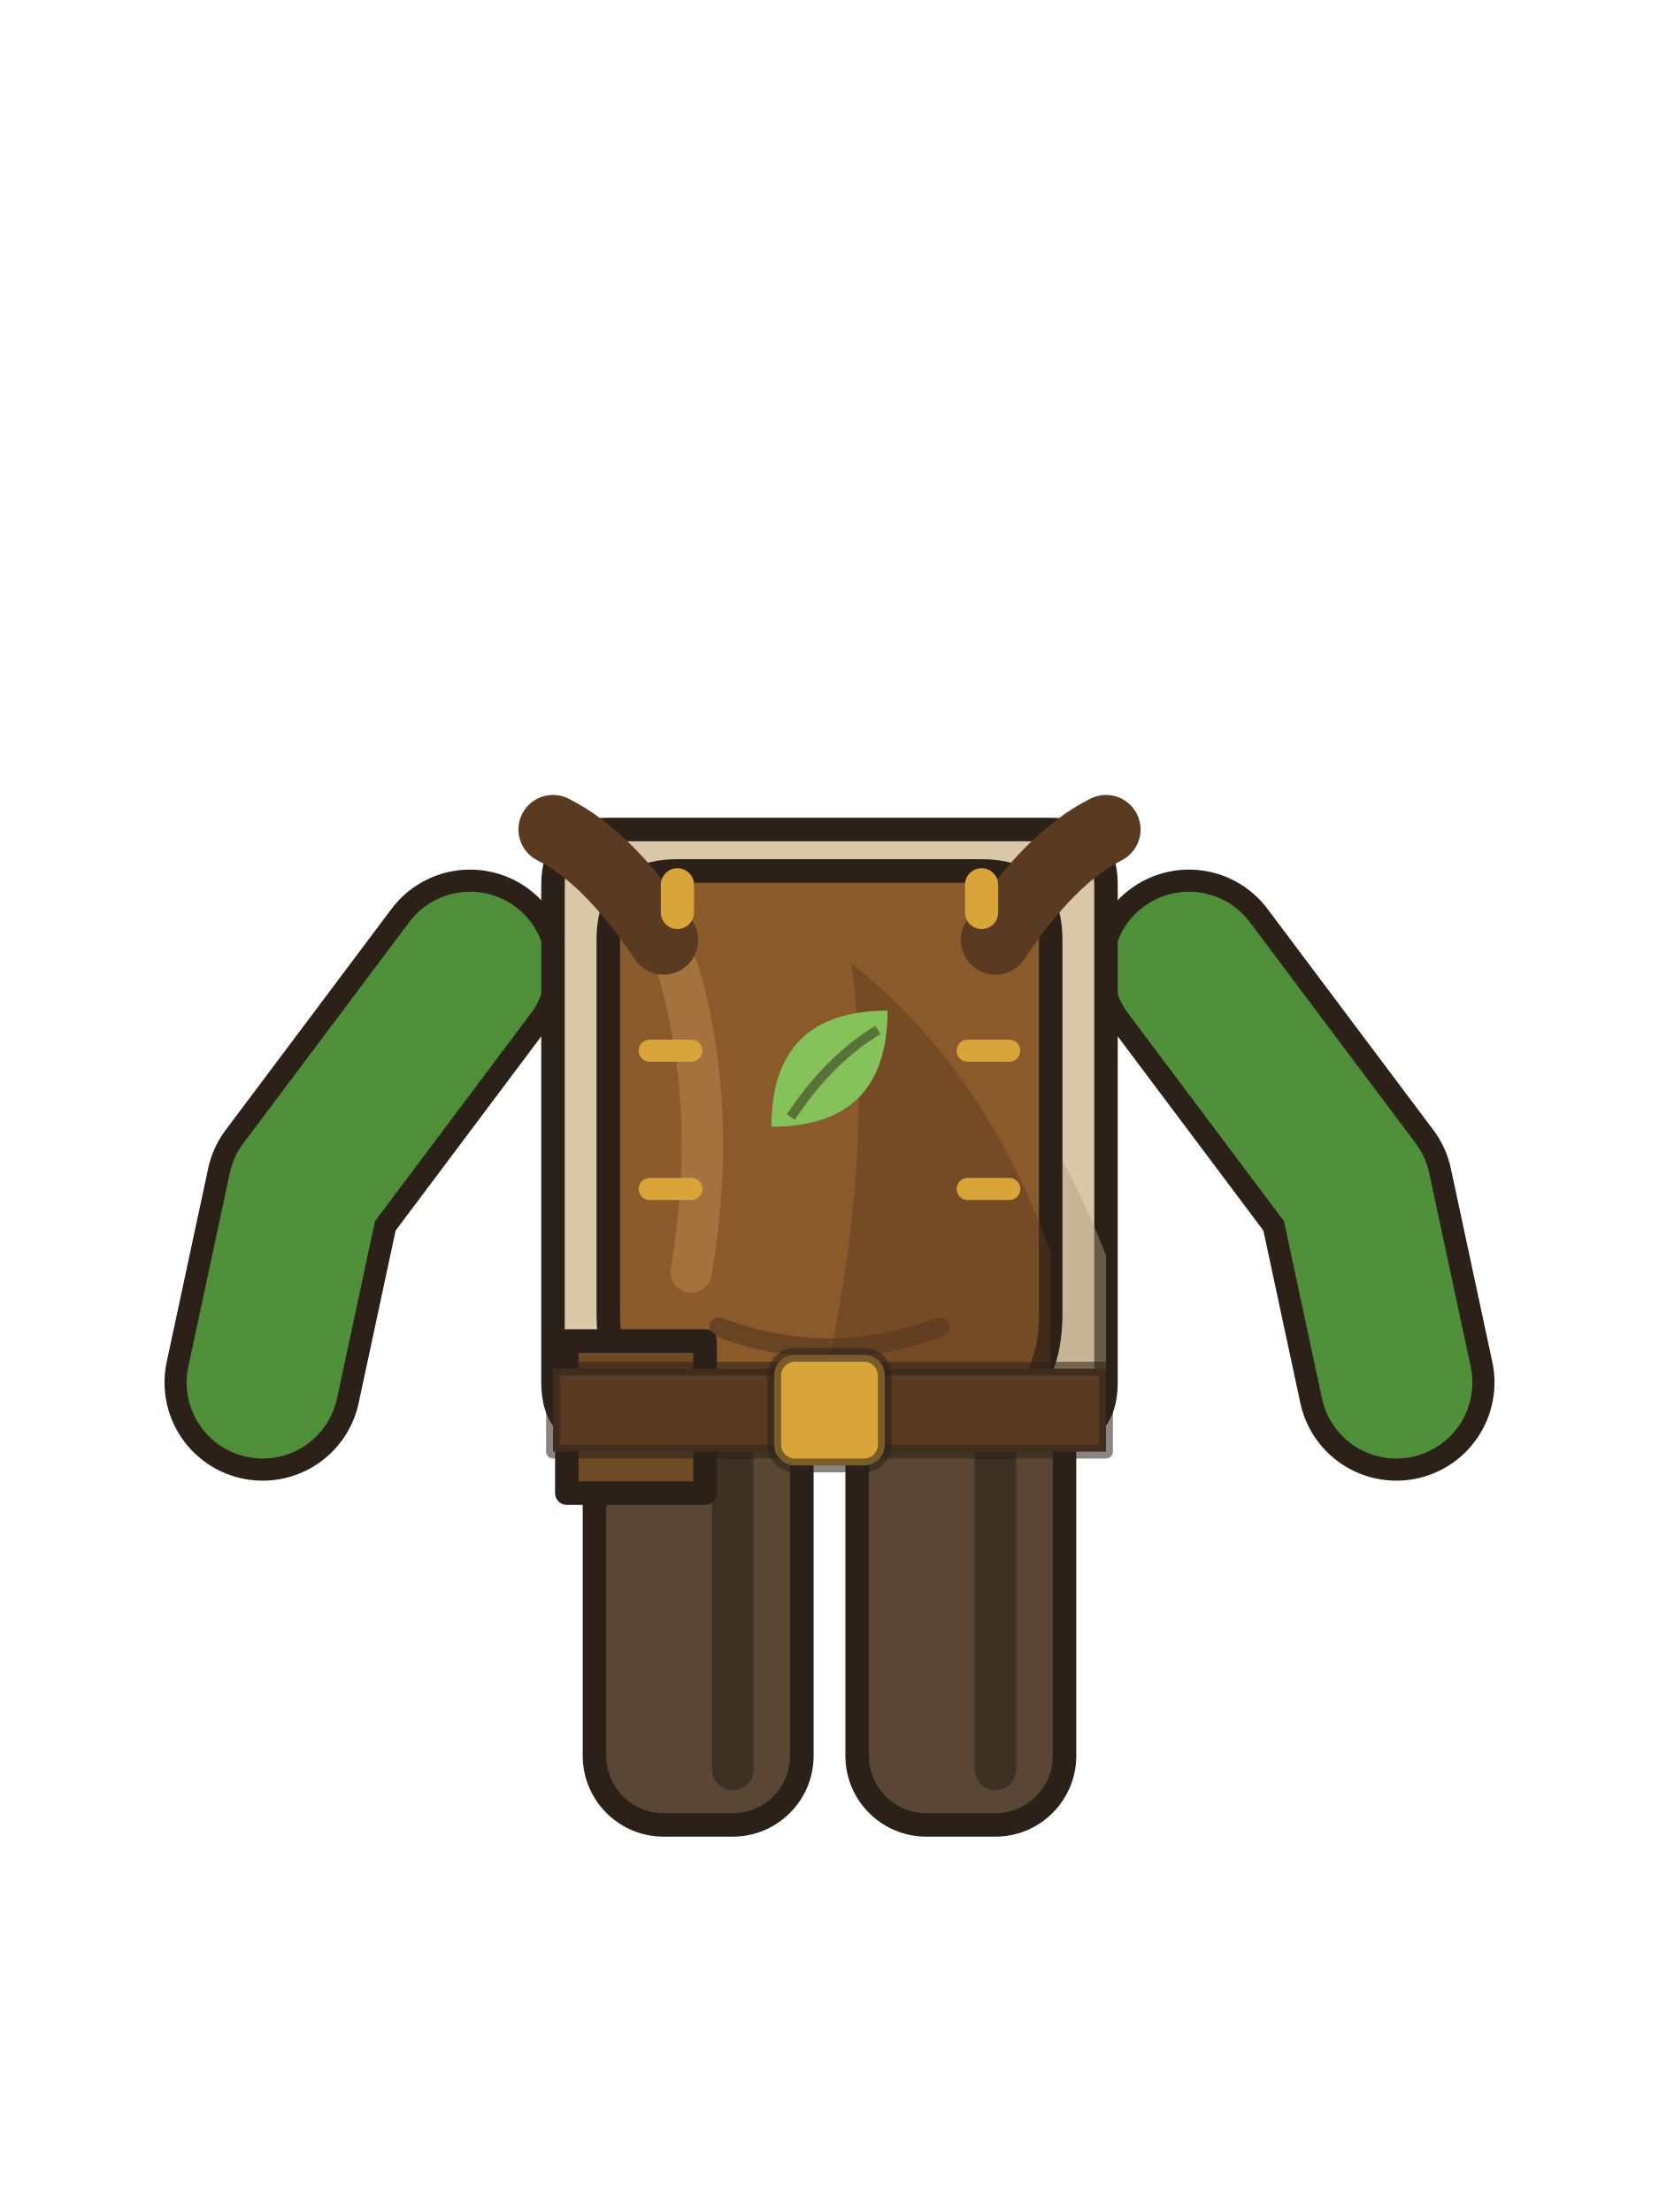
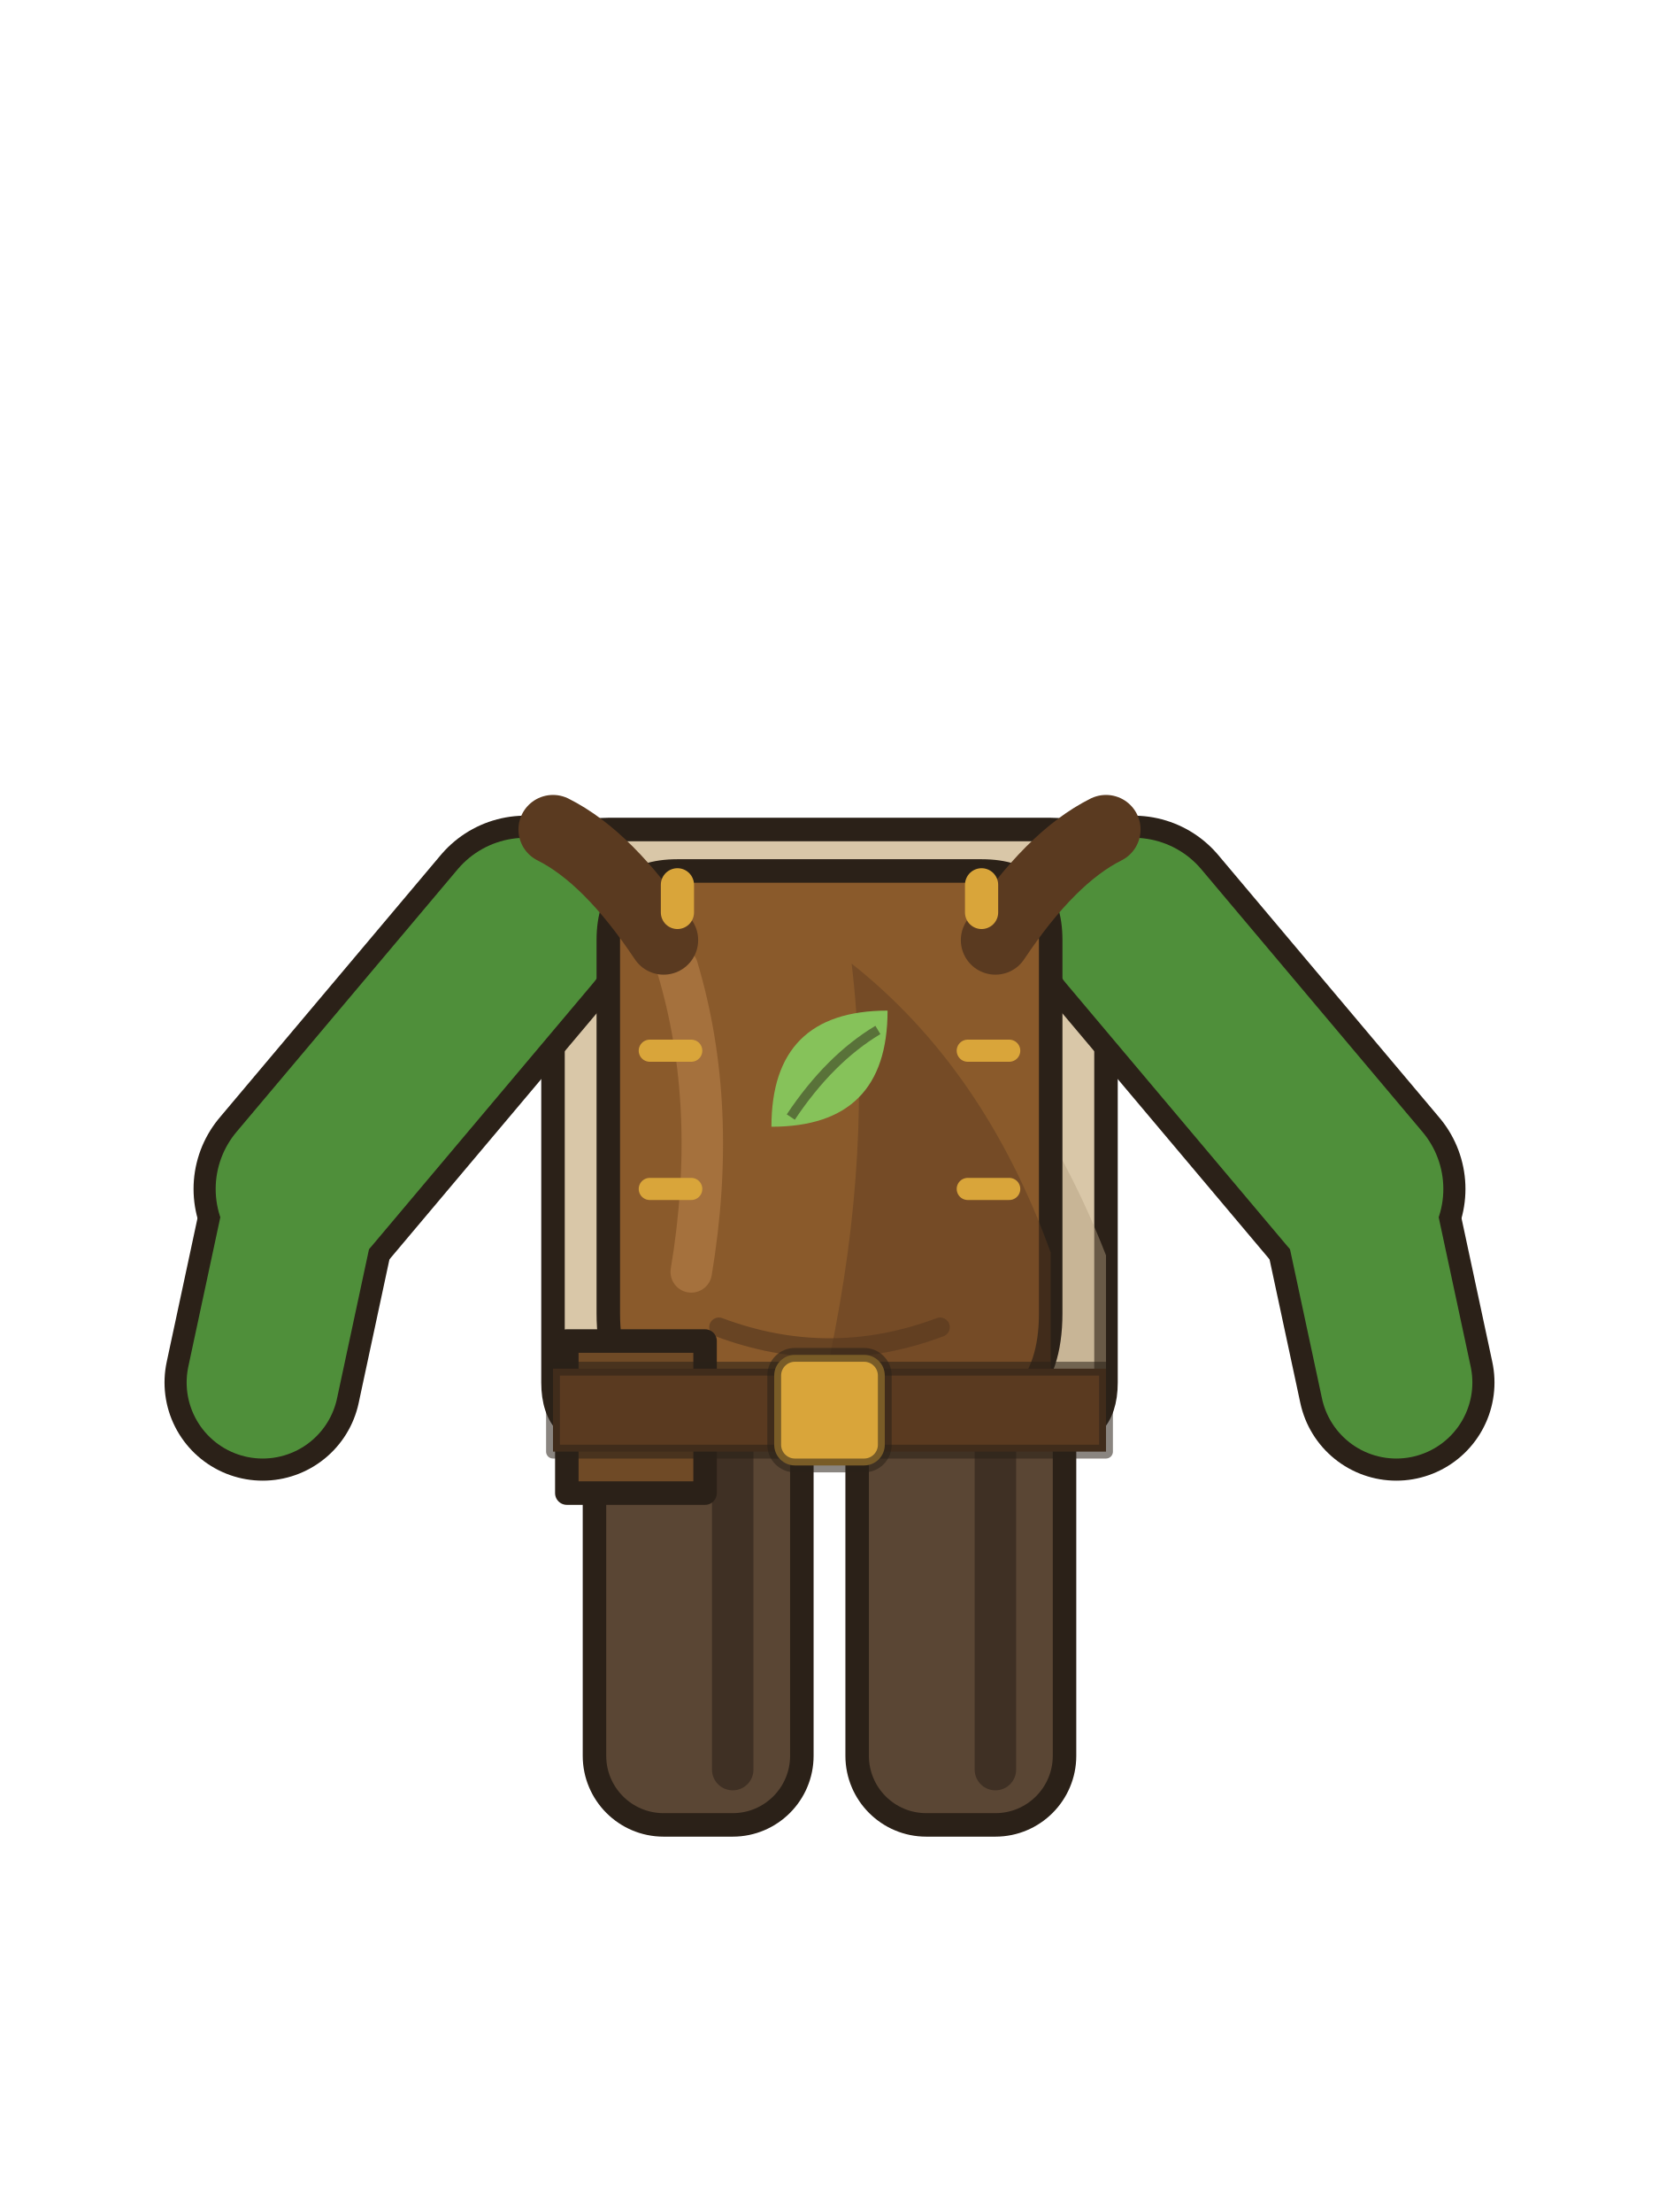
<svg xmlns="http://www.w3.org/2000/svg" width="120" height="160" viewBox="0 0 120 160">
  <rect x="43" y="100" width="15" height="32" rx="5" fill="#5a4634" stroke="#2b2118" stroke-width="1.7" stroke-linejoin="round" stroke-linecap="round" />
  <rect x="62" y="100" width="15" height="32" rx="5" fill="#5a4634" stroke="#2b2118" stroke-width="1.7" stroke-linejoin="round" stroke-linecap="round" />
  <path d="M53,104 v24 M72,104 v24" stroke="#3f3024" stroke-width="3" stroke-linecap="round" />
-   <path d="M34,70 L22,86 L19,100" fill="none" stroke="#2b2118" stroke-width="14.2" stroke-linecap="round" stroke-linejoin="round" />
-   <path d="M86,70 L98,86 L101,100" fill="none" stroke="#2b2118" stroke-width="14.2" stroke-linecap="round" stroke-linejoin="round" />
-   <path d="M34,70 L22,86 L19,100" fill="none" stroke="#4f8f3a" stroke-width="11" stroke-linecap="round" stroke-linejoin="round" />
-   <path d="M86,70 L98,86 L101,100" fill="none" stroke="#4f8f3a" stroke-width="11" stroke-linecap="round" stroke-linejoin="round" />
  <path d="M40,64 q0,-4 4,-4 h32 q4,0 4,4 v36 q0,4 -4,4 h-32 q-4,0 -4,-4z" fill="#d9c7a8" stroke="#2b2118" stroke-width="1.7" stroke-linejoin="round" stroke-linecap="round" />
+   <path d="M38,67 L22,86 L19,100" fill="none" stroke="#2b2118" stroke-width="14.2" stroke-linecap="round" stroke-linejoin="round" />
+   <path d="M38,67 L22,86" fill="none" stroke="#2b2118" stroke-width="16" stroke-linecap="round" stroke-linejoin="round" />
+   <path d="M82,67 L98,86 L101,100" fill="none" stroke="#2b2118" stroke-width="14.2" stroke-linecap="round" stroke-linejoin="round" />
+   <path d="M82,67 L98,86" fill="none" stroke="#2b2118" stroke-width="16" stroke-linecap="round" stroke-linejoin="round" />
+   <path d="M38,67 L22,86 L19,100" fill="none" stroke="#4f8f3a" stroke-width="11" stroke-linecap="round" stroke-linejoin="round" />
+   <path d="M38,67 L22,86" fill="none" stroke="#4f8f3a" stroke-width="12.8" stroke-linecap="round" stroke-linejoin="round" />
+   <path d="M82,67 L98,86 L101,100" fill="none" stroke="#4f8f3a" stroke-width="11" stroke-linecap="round" stroke-linejoin="round" />
+   <path d="M82,67 L98,86" fill="none" stroke="#4f8f3a" stroke-width="12.8" stroke-linecap="round" stroke-linejoin="round" />
  <path d="M62,66.6 q12,8.8 18,24.2 v13.2 q-14,0 -20,-4.4 q4,-17.6 2,-33z" fill="#b39f80" opacity=".45" />
  <path d="M45,68 v10" stroke="#efe6d4" stroke-width="2" stroke-linecap="round" />
  <path d="M50,88 q3,5 0,11" fill="none" stroke="#b39f80" stroke-width="1.2" stroke-linecap="round" opacity=".7" />
  <path d="M56,88 q3,5 0,11" fill="none" stroke="#b39f80" stroke-width="1.2" stroke-linecap="round" opacity=".7" />
  <path d="M44,68 q0,-5 5,-5 h22 q5,0 5,5 v27 q0,8 -8,8 h-16 q-8,0 -8,-8z" fill="#8a5a2b" stroke="#2b2118" stroke-width="1.7" stroke-linejoin="round" stroke-linecap="round" />
  <path d="M61.6,69.7 q9.6,7.6 14.4,20.9 v11.4 q-11.2,0 -16,-3.8 q3.2,-15.2 1.6,-28.5z" fill="#5a3a20" opacity=".45" />
  <path d="M49,70 q3,10 1,22" fill="none" stroke="#b07a45" stroke-width="3" stroke-linecap="round" opacity=".7" />
  <path d="M52,96 q8,3 16,0" fill="none" stroke="#5a3a20" stroke-width="1.4" stroke-linecap="round" opacity=".7" />
  <path d="M47,76 h3 M47,86 h3 M70,76 h3 M70,86 h3" stroke="#d9a53a" stroke-width="1.6" stroke-linecap="round" />
  <path d="M40,60 q4,2 8,8 M80,60 q-4,2 -8,8" stroke="#5a3a20" stroke-width="5" stroke-linecap="round" />
  <path d="M49,66 v-2 M71,66 v-2" stroke="#d9a53a" stroke-width="2.4" stroke-linecap="round" />
  <path d="M41,97 h10 v11 h-10z" fill="#6f4a26" stroke="#2b2118" stroke-width="1.7" stroke-linejoin="round" stroke-linecap="round" />
  <path d="M43,101 h6" stroke="#d9a53a" stroke-width="1.6" />
  <path d="M40,99 h40 v6 h-40z" fill="#5a3a20" stroke="#2b2118" stroke-width="1" stroke-opacity=".55" stroke-linejoin="round" stroke-linecap="round" />
  <rect x="56" y="98" width="8" height="8" rx="1.5" fill="#d9a53a" stroke="#2b2118" stroke-width="1" stroke-opacity=".55" stroke-linejoin="round" stroke-linecap="round" />
  <g transform="translate(60,78) scale(0.7)">
    <path d="M-6,5 q0,-12 12,-12 q0,12 -12,12z" fill="#86c25a" />
    <path d="M-4,4 q4,-6 9,-9" fill="none" stroke="#2b2118" stroke-width="1" opacity=".5" />
  </g>
</svg>
